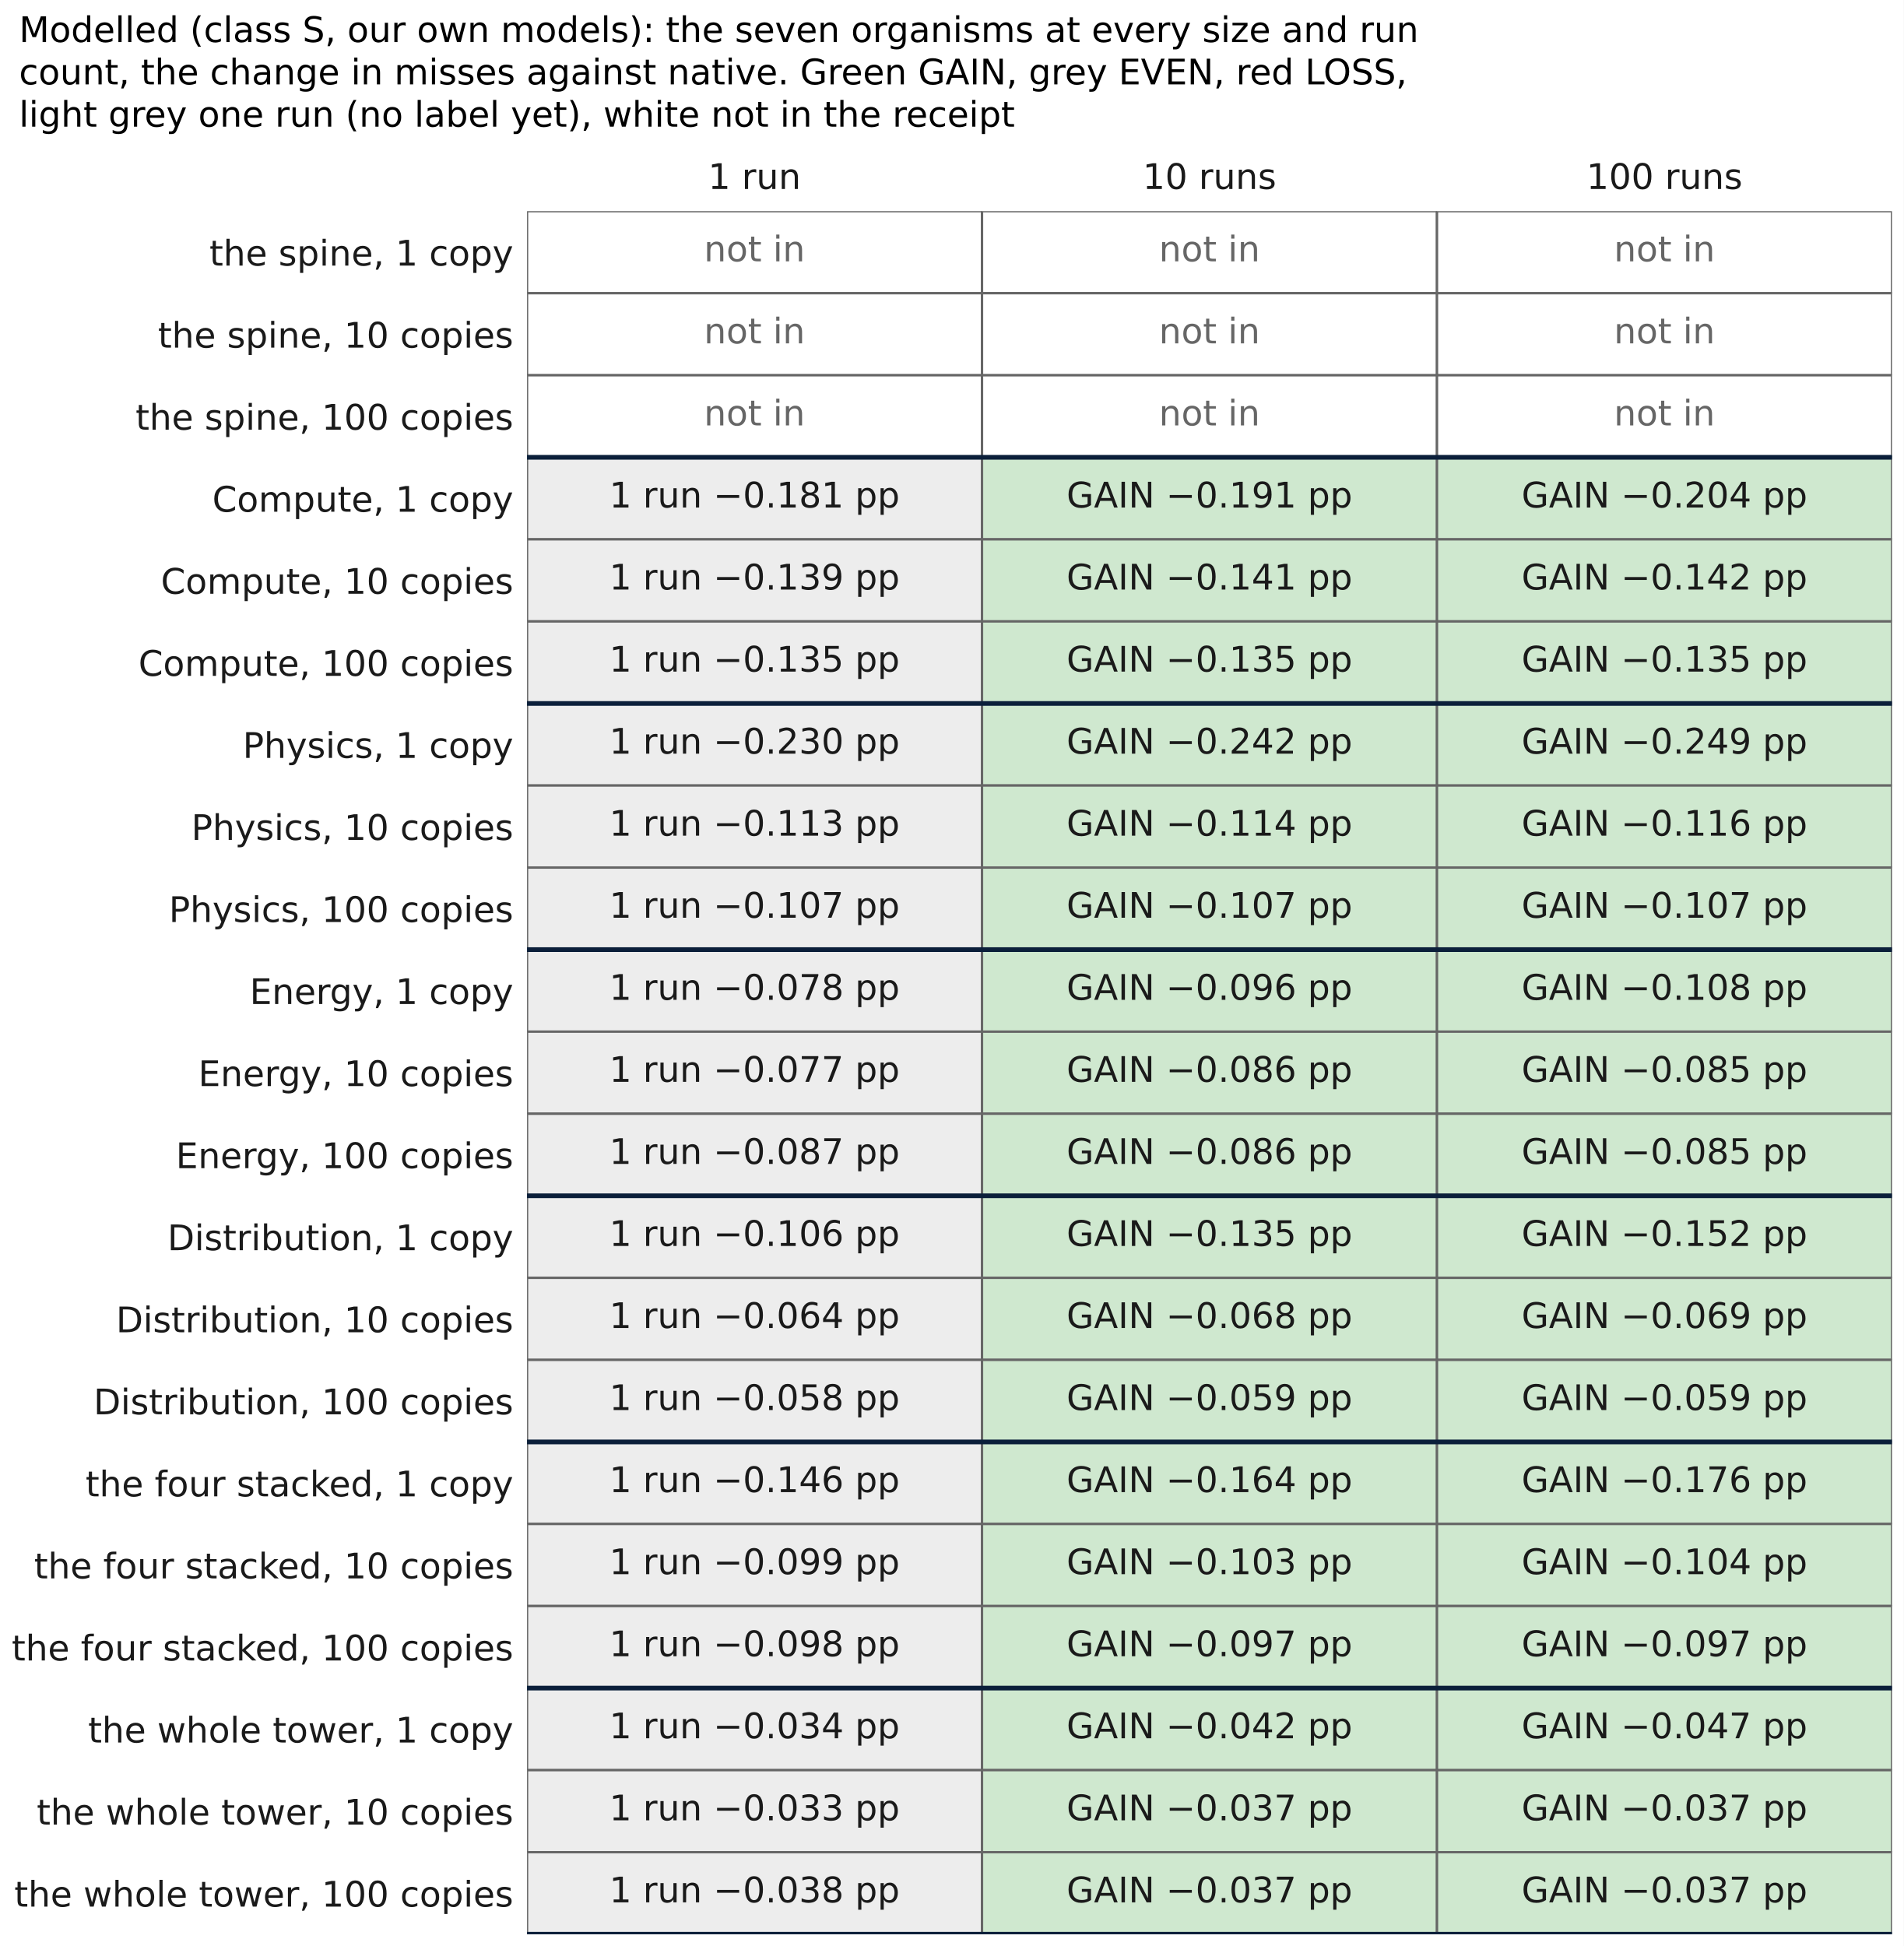
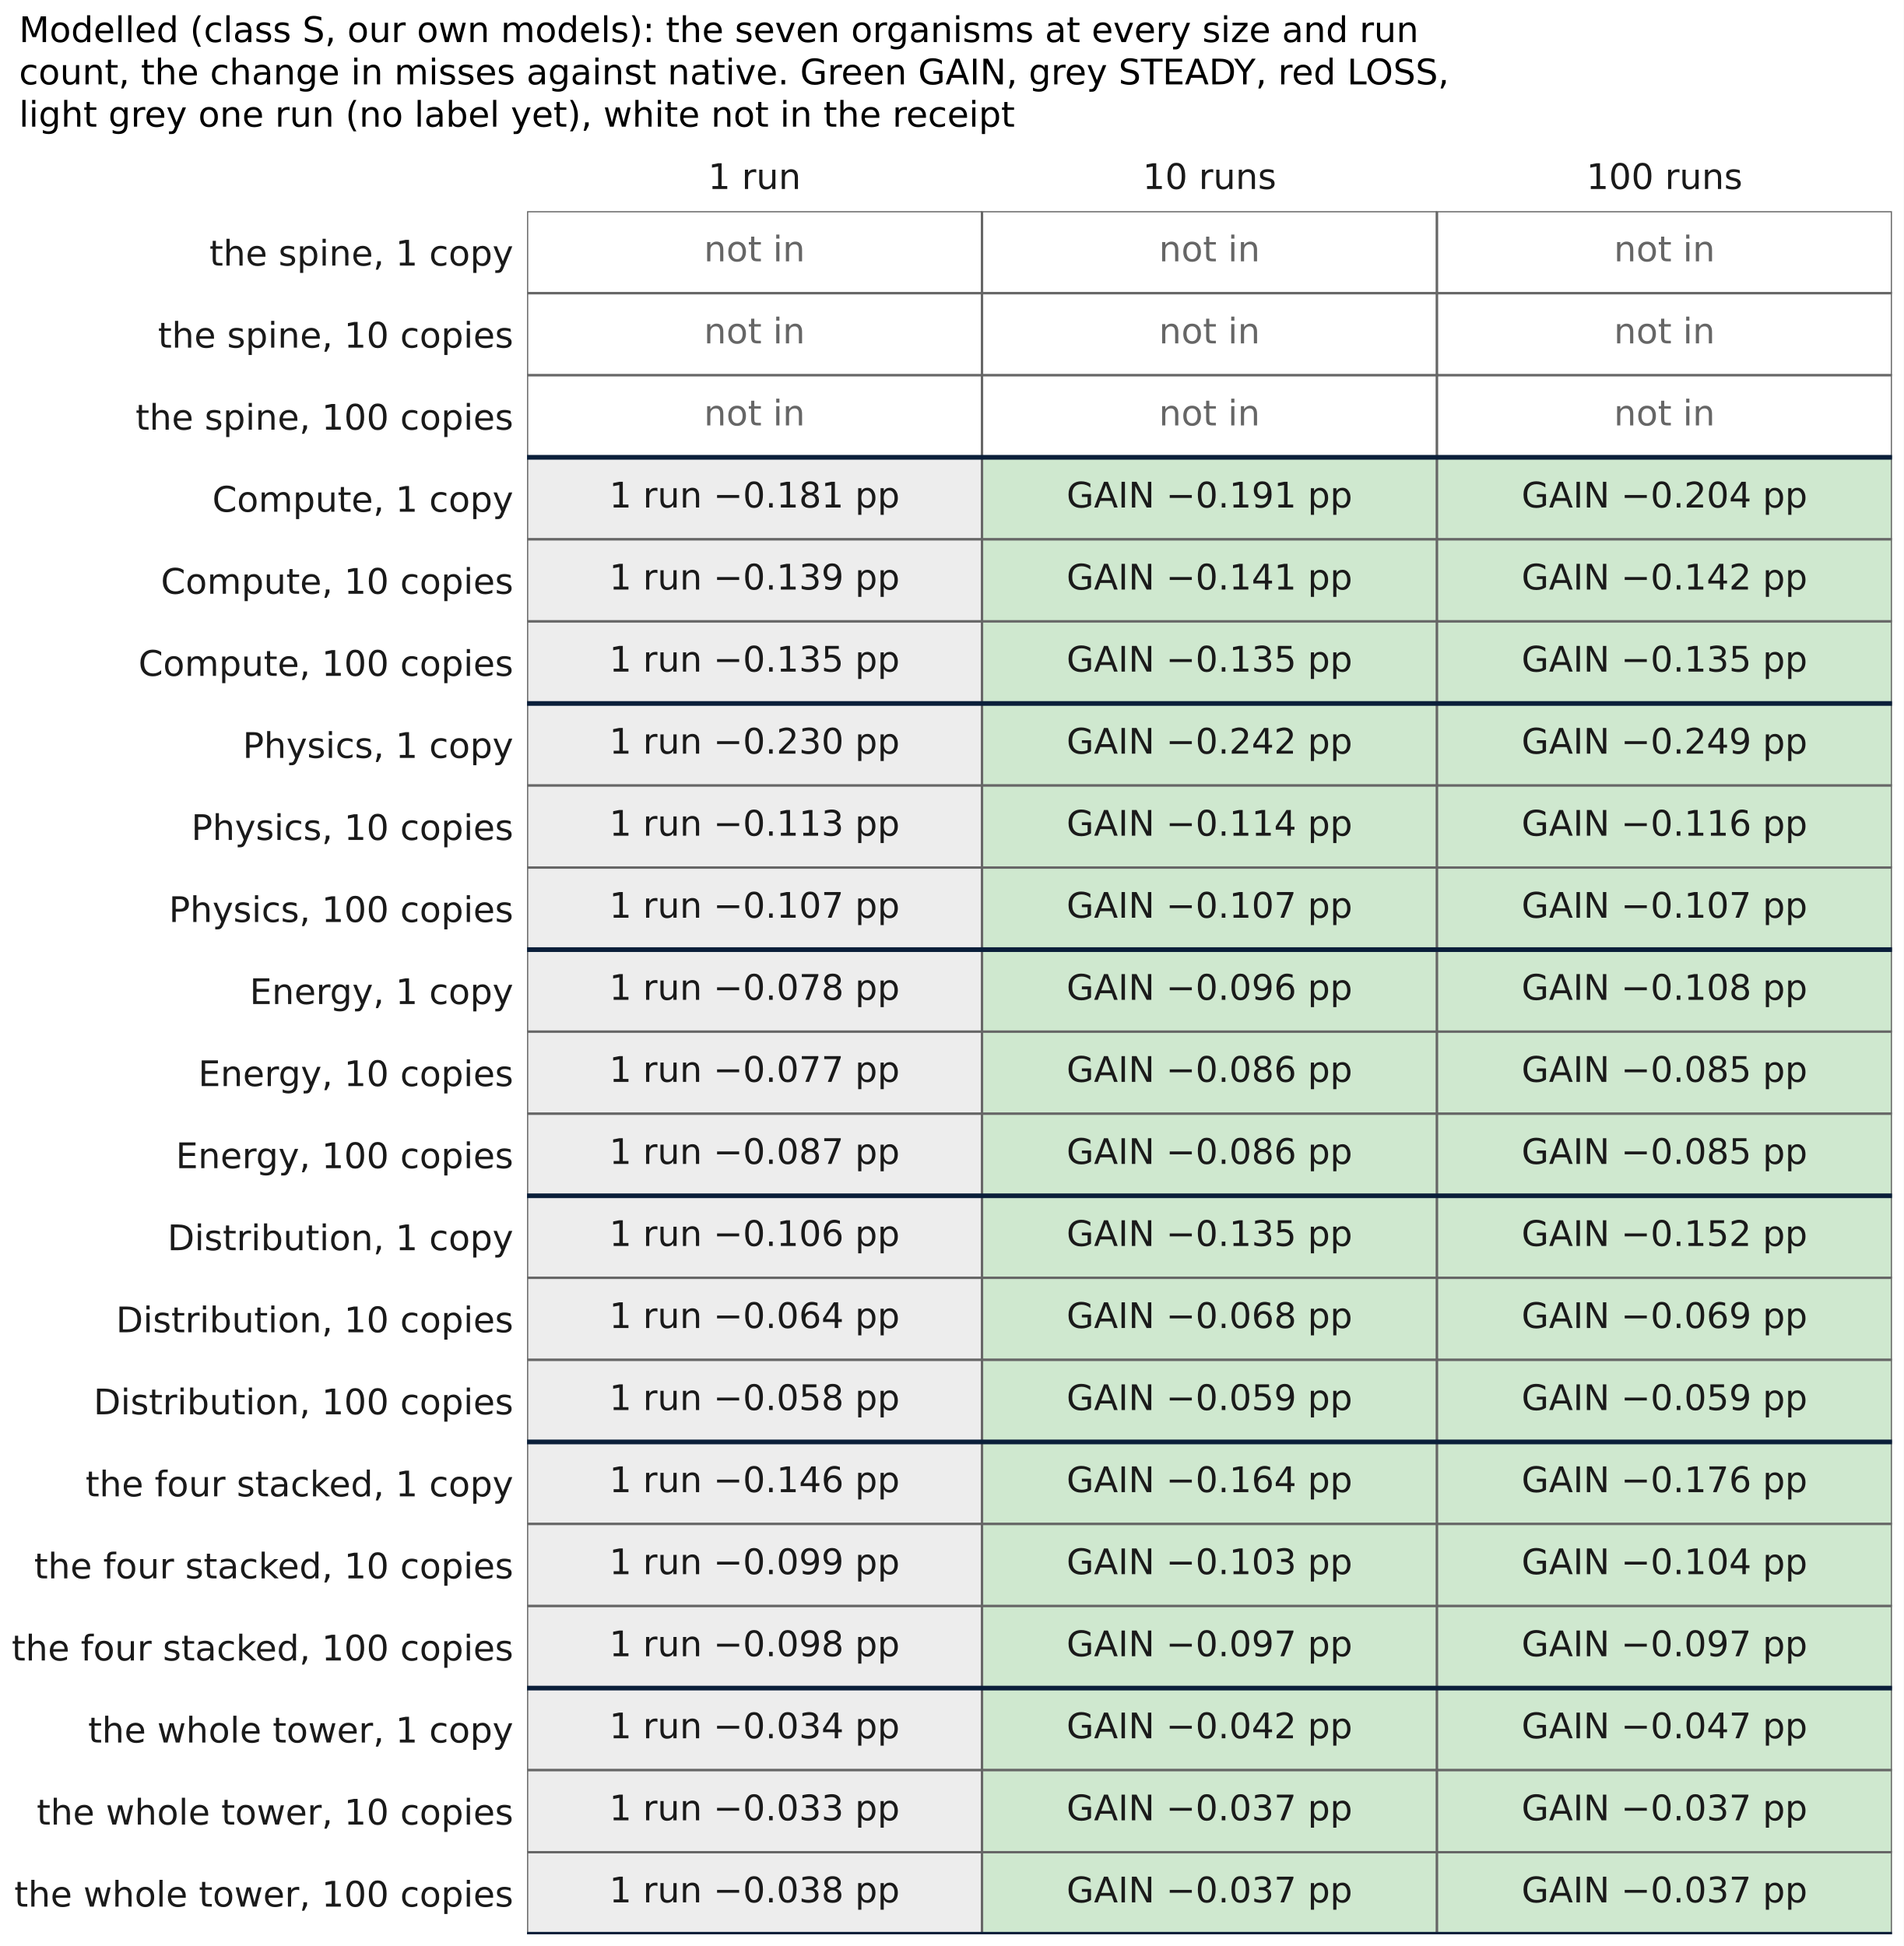
<svg xmlns="http://www.w3.org/2000/svg" width="486pt" height="496.8pt" viewBox="0 0 486 496.8" version="1.1">
  <defs>
    <style type="text/css">*{stroke-linejoin: round; stroke-linecap: butt}</style>
  </defs>
  <g id="figure_1">
    <g id="patch_1">
      <path d="M 0 496.8  L 486 496.8  L 486 0  L 0 0  z " style="fill: #ffffff" />
    </g>
    <g id="axes_1">
      <g id="patch_2">
        <path d="M 134.548 493.8  L 483 493.8  L 483 53.908  L 134.548 53.908  z " style="fill: #ffffff" />
      </g>
      <g id="patch_3">
        <path d="M 134.548 53.908  L 250.698 53.908  L 250.698 74.855  L 134.548 74.855  z " clip-path="url(#pb5e49be110)" style="fill: #ffffff; stroke: #666666; stroke-width: 0.6; stroke-linejoin: miter" />
      </g>
      <g id="patch_4">
        <path d="M 250.698 53.908  L 366.849 53.908  L 366.849 74.855  L 250.698 74.855  z " clip-path="url(#pb5e49be110)" style="fill: #ffffff; stroke: #666666; stroke-width: 0.6; stroke-linejoin: miter" />
      </g>
      <g id="patch_5">
        <path d="M 366.849 53.908  L 483 53.908  L 483 74.855  L 366.849 74.855  z " clip-path="url(#pb5e49be110)" style="fill: #ffffff; stroke: #666666; stroke-width: 0.6; stroke-linejoin: miter" />
      </g>
      <g id="patch_6">
        <path d="M 134.548 74.855  L 250.698 74.855  L 250.698 95.803  L 134.548 95.803  z " clip-path="url(#pb5e49be110)" style="fill: #ffffff; stroke: #666666; stroke-width: 0.6; stroke-linejoin: miter" />
      </g>
      <g id="patch_7">
        <path d="M 250.698 74.855  L 366.849 74.855  L 366.849 95.803  L 250.698 95.803  z " clip-path="url(#pb5e49be110)" style="fill: #ffffff; stroke: #666666; stroke-width: 0.6; stroke-linejoin: miter" />
      </g>
      <g id="patch_8">
        <path d="M 366.849 74.855  L 483 74.855  L 483 95.803  L 366.849 95.803  z " clip-path="url(#pb5e49be110)" style="fill: #ffffff; stroke: #666666; stroke-width: 0.6; stroke-linejoin: miter" />
      </g>
      <g id="patch_9">
        <path d="M 134.548 95.803  L 250.698 95.803  L 250.698 116.75  L 134.548 116.75  z " clip-path="url(#pb5e49be110)" style="fill: #ffffff; stroke: #666666; stroke-width: 0.6; stroke-linejoin: miter" />
      </g>
      <g id="patch_10">
        <path d="M 250.698 95.803  L 366.849 95.803  L 366.849 116.75  L 250.698 116.75  z " clip-path="url(#pb5e49be110)" style="fill: #ffffff; stroke: #666666; stroke-width: 0.6; stroke-linejoin: miter" />
      </g>
      <g id="patch_11">
        <path d="M 366.849 95.803  L 483 95.803  L 483 116.75  L 366.849 116.75  z " clip-path="url(#pb5e49be110)" style="fill: #ffffff; stroke: #666666; stroke-width: 0.6; stroke-linejoin: miter" />
      </g>
      <g id="patch_12">
        <path d="M 134.548 116.75  L 250.698 116.75  L 250.698 137.697  L 134.548 137.697  z " clip-path="url(#pb5e49be110)" style="fill: #ededed; stroke: #666666; stroke-width: 0.6; stroke-linejoin: miter" />
      </g>
      <g id="patch_13">
        <path d="M 250.698 116.75  L 366.849 116.75  L 366.849 137.697  L 250.698 137.697  z " clip-path="url(#pb5e49be110)" style="fill: #cfe8cf; stroke: #666666; stroke-width: 0.6; stroke-linejoin: miter" />
      </g>
      <g id="patch_14">
        <path d="M 366.849 116.75  L 483 116.75  L 483 137.697  L 366.849 137.697  z " clip-path="url(#pb5e49be110)" style="fill: #cfe8cf; stroke: #666666; stroke-width: 0.6; stroke-linejoin: miter" />
      </g>
      <g id="patch_15">
        <path d="M 134.548 137.697  L 250.698 137.697  L 250.698 158.644  L 134.548 158.644  z " clip-path="url(#pb5e49be110)" style="fill: #ededed; stroke: #666666; stroke-width: 0.6; stroke-linejoin: miter" />
      </g>
      <g id="patch_16">
        <path d="M 250.698 137.697  L 366.849 137.697  L 366.849 158.644  L 250.698 158.644  z " clip-path="url(#pb5e49be110)" style="fill: #cfe8cf; stroke: #666666; stroke-width: 0.6; stroke-linejoin: miter" />
      </g>
      <g id="patch_17">
        <path d="M 366.849 137.697  L 483 137.697  L 483 158.644  L 366.849 158.644  z " clip-path="url(#pb5e49be110)" style="fill: #cfe8cf; stroke: #666666; stroke-width: 0.6; stroke-linejoin: miter" />
      </g>
      <g id="patch_18">
        <path d="M 134.548 158.644  L 250.698 158.644  L 250.698 179.591  L 134.548 179.591  z " clip-path="url(#pb5e49be110)" style="fill: #ededed; stroke: #666666; stroke-width: 0.6; stroke-linejoin: miter" />
      </g>
      <g id="patch_19">
        <path d="M 250.698 158.644  L 366.849 158.644  L 366.849 179.591  L 250.698 179.591  z " clip-path="url(#pb5e49be110)" style="fill: #cfe8cf; stroke: #666666; stroke-width: 0.6; stroke-linejoin: miter" />
      </g>
      <g id="patch_20">
        <path d="M 366.849 158.644  L 483 158.644  L 483 179.591  L 366.849 179.591  z " clip-path="url(#pb5e49be110)" style="fill: #cfe8cf; stroke: #666666; stroke-width: 0.6; stroke-linejoin: miter" />
      </g>
      <g id="patch_21">
        <path d="M 134.548 179.591  L 250.698 179.591  L 250.698 200.539  L 134.548 200.539  z " clip-path="url(#pb5e49be110)" style="fill: #ededed; stroke: #666666; stroke-width: 0.6; stroke-linejoin: miter" />
      </g>
      <g id="patch_22">
        <path d="M 250.698 179.591  L 366.849 179.591  L 366.849 200.539  L 250.698 200.539  z " clip-path="url(#pb5e49be110)" style="fill: #cfe8cf; stroke: #666666; stroke-width: 0.6; stroke-linejoin: miter" />
      </g>
      <g id="patch_23">
        <path d="M 366.849 179.591  L 483 179.591  L 483 200.539  L 366.849 200.539  z " clip-path="url(#pb5e49be110)" style="fill: #cfe8cf; stroke: #666666; stroke-width: 0.6; stroke-linejoin: miter" />
      </g>
      <g id="patch_24">
        <path d="M 134.548 200.539  L 250.698 200.539  L 250.698 221.486  L 134.548 221.486  z " clip-path="url(#pb5e49be110)" style="fill: #ededed; stroke: #666666; stroke-width: 0.6; stroke-linejoin: miter" />
      </g>
      <g id="patch_25">
        <path d="M 250.698 200.539  L 366.849 200.539  L 366.849 221.486  L 250.698 221.486  z " clip-path="url(#pb5e49be110)" style="fill: #cfe8cf; stroke: #666666; stroke-width: 0.6; stroke-linejoin: miter" />
      </g>
      <g id="patch_26">
        <path d="M 366.849 200.539  L 483 200.539  L 483 221.486  L 366.849 221.486  z " clip-path="url(#pb5e49be110)" style="fill: #cfe8cf; stroke: #666666; stroke-width: 0.6; stroke-linejoin: miter" />
      </g>
      <g id="patch_27">
        <path d="M 134.548 221.486  L 250.698 221.486  L 250.698 242.433  L 134.548 242.433  z " clip-path="url(#pb5e49be110)" style="fill: #ededed; stroke: #666666; stroke-width: 0.6; stroke-linejoin: miter" />
      </g>
      <g id="patch_28">
        <path d="M 250.698 221.486  L 366.849 221.486  L 366.849 242.433  L 250.698 242.433  z " clip-path="url(#pb5e49be110)" style="fill: #cfe8cf; stroke: #666666; stroke-width: 0.6; stroke-linejoin: miter" />
      </g>
      <g id="patch_29">
        <path d="M 366.849 221.486  L 483 221.486  L 483 242.433  L 366.849 242.433  z " clip-path="url(#pb5e49be110)" style="fill: #cfe8cf; stroke: #666666; stroke-width: 0.6; stroke-linejoin: miter" />
      </g>
      <g id="patch_30">
        <path d="M 134.548 242.433  L 250.698 242.433  L 250.698 263.38  L 134.548 263.38  z " clip-path="url(#pb5e49be110)" style="fill: #ededed; stroke: #666666; stroke-width: 0.6; stroke-linejoin: miter" />
      </g>
      <g id="patch_31">
        <path d="M 250.698 242.433  L 366.849 242.433  L 366.849 263.38  L 250.698 263.38  z " clip-path="url(#pb5e49be110)" style="fill: #cfe8cf; stroke: #666666; stroke-width: 0.6; stroke-linejoin: miter" />
      </g>
      <g id="patch_32">
        <path d="M 366.849 242.433  L 483 242.433  L 483 263.38  L 366.849 263.38  z " clip-path="url(#pb5e49be110)" style="fill: #cfe8cf; stroke: #666666; stroke-width: 0.6; stroke-linejoin: miter" />
      </g>
      <g id="patch_33">
        <path d="M 134.548 263.38  L 250.698 263.38  L 250.698 284.328  L 134.548 284.328  z " clip-path="url(#pb5e49be110)" style="fill: #ededed; stroke: #666666; stroke-width: 0.6; stroke-linejoin: miter" />
      </g>
      <g id="patch_34">
        <path d="M 250.698 263.38  L 366.849 263.38  L 366.849 284.328  L 250.698 284.328  z " clip-path="url(#pb5e49be110)" style="fill: #cfe8cf; stroke: #666666; stroke-width: 0.6; stroke-linejoin: miter" />
      </g>
      <g id="patch_35">
        <path d="M 366.849 263.38  L 483 263.38  L 483 284.328  L 366.849 284.328  z " clip-path="url(#pb5e49be110)" style="fill: #cfe8cf; stroke: #666666; stroke-width: 0.6; stroke-linejoin: miter" />
      </g>
      <g id="patch_36">
        <path d="M 134.548 284.328  L 250.698 284.328  L 250.698 305.275  L 134.548 305.275  z " clip-path="url(#pb5e49be110)" style="fill: #ededed; stroke: #666666; stroke-width: 0.6; stroke-linejoin: miter" />
      </g>
      <g id="patch_37">
        <path d="M 250.698 284.328  L 366.849 284.328  L 366.849 305.275  L 250.698 305.275  z " clip-path="url(#pb5e49be110)" style="fill: #cfe8cf; stroke: #666666; stroke-width: 0.6; stroke-linejoin: miter" />
      </g>
      <g id="patch_38">
        <path d="M 366.849 284.328  L 483 284.328  L 483 305.275  L 366.849 305.275  z " clip-path="url(#pb5e49be110)" style="fill: #cfe8cf; stroke: #666666; stroke-width: 0.6; stroke-linejoin: miter" />
      </g>
      <g id="patch_39">
        <path d="M 134.548 305.275  L 250.698 305.275  L 250.698 326.222  L 134.548 326.222  z " clip-path="url(#pb5e49be110)" style="fill: #ededed; stroke: #666666; stroke-width: 0.6; stroke-linejoin: miter" />
      </g>
      <g id="patch_40">
        <path d="M 250.698 305.275  L 366.849 305.275  L 366.849 326.222  L 250.698 326.222  z " clip-path="url(#pb5e49be110)" style="fill: #cfe8cf; stroke: #666666; stroke-width: 0.6; stroke-linejoin: miter" />
      </g>
      <g id="patch_41">
        <path d="M 366.849 305.275  L 483 305.275  L 483 326.222  L 366.849 326.222  z " clip-path="url(#pb5e49be110)" style="fill: #cfe8cf; stroke: #666666; stroke-width: 0.6; stroke-linejoin: miter" />
      </g>
      <g id="patch_42">
        <path d="M 134.548 326.222  L 250.698 326.222  L 250.698 347.169  L 134.548 347.169  z " clip-path="url(#pb5e49be110)" style="fill: #ededed; stroke: #666666; stroke-width: 0.6; stroke-linejoin: miter" />
      </g>
      <g id="patch_43">
        <path d="M 250.698 326.222  L 366.849 326.222  L 366.849 347.169  L 250.698 347.169  z " clip-path="url(#pb5e49be110)" style="fill: #cfe8cf; stroke: #666666; stroke-width: 0.6; stroke-linejoin: miter" />
      </g>
      <g id="patch_44">
        <path d="M 366.849 326.222  L 483 326.222  L 483 347.169  L 366.849 347.169  z " clip-path="url(#pb5e49be110)" style="fill: #cfe8cf; stroke: #666666; stroke-width: 0.6; stroke-linejoin: miter" />
      </g>
      <g id="patch_45">
        <path d="M 134.548 347.169  L 250.698 347.169  L 250.698 368.116  L 134.548 368.116  z " clip-path="url(#pb5e49be110)" style="fill: #ededed; stroke: #666666; stroke-width: 0.6; stroke-linejoin: miter" />
      </g>
      <g id="patch_46">
        <path d="M 250.698 347.169  L 366.849 347.169  L 366.849 368.116  L 250.698 368.116  z " clip-path="url(#pb5e49be110)" style="fill: #cfe8cf; stroke: #666666; stroke-width: 0.6; stroke-linejoin: miter" />
      </g>
      <g id="patch_47">
        <path d="M 366.849 347.169  L 483 347.169  L 483 368.116  L 366.849 368.116  z " clip-path="url(#pb5e49be110)" style="fill: #cfe8cf; stroke: #666666; stroke-width: 0.6; stroke-linejoin: miter" />
      </g>
      <g id="patch_48">
        <path d="M 134.548 368.116  L 250.698 368.116  L 250.698 389.064  L 134.548 389.064  z " clip-path="url(#pb5e49be110)" style="fill: #ededed; stroke: #666666; stroke-width: 0.6; stroke-linejoin: miter" />
      </g>
      <g id="patch_49">
        <path d="M 250.698 368.116  L 366.849 368.116  L 366.849 389.064  L 250.698 389.064  z " clip-path="url(#pb5e49be110)" style="fill: #cfe8cf; stroke: #666666; stroke-width: 0.6; stroke-linejoin: miter" />
      </g>
      <g id="patch_50">
        <path d="M 366.849 368.116  L 483 368.116  L 483 389.064  L 366.849 389.064  z " clip-path="url(#pb5e49be110)" style="fill: #cfe8cf; stroke: #666666; stroke-width: 0.6; stroke-linejoin: miter" />
      </g>
      <g id="patch_51">
        <path d="M 134.548 389.064  L 250.698 389.064  L 250.698 410.011  L 134.548 410.011  z " clip-path="url(#pb5e49be110)" style="fill: #ededed; stroke: #666666; stroke-width: 0.6; stroke-linejoin: miter" />
      </g>
      <g id="patch_52">
        <path d="M 250.698 389.064  L 366.849 389.064  L 366.849 410.011  L 250.698 410.011  z " clip-path="url(#pb5e49be110)" style="fill: #cfe8cf; stroke: #666666; stroke-width: 0.6; stroke-linejoin: miter" />
      </g>
      <g id="patch_53">
        <path d="M 366.849 389.064  L 483 389.064  L 483 410.011  L 366.849 410.011  z " clip-path="url(#pb5e49be110)" style="fill: #cfe8cf; stroke: #666666; stroke-width: 0.6; stroke-linejoin: miter" />
      </g>
      <g id="patch_54">
        <path d="M 134.548 410.011  L 250.698 410.011  L 250.698 430.958  L 134.548 430.958  z " clip-path="url(#pb5e49be110)" style="fill: #ededed; stroke: #666666; stroke-width: 0.6; stroke-linejoin: miter" />
      </g>
      <g id="patch_55">
        <path d="M 250.698 410.011  L 366.849 410.011  L 366.849 430.958  L 250.698 430.958  z " clip-path="url(#pb5e49be110)" style="fill: #cfe8cf; stroke: #666666; stroke-width: 0.6; stroke-linejoin: miter" />
      </g>
      <g id="patch_56">
        <path d="M 366.849 410.011  L 483 410.011  L 483 430.958  L 366.849 430.958  z " clip-path="url(#pb5e49be110)" style="fill: #cfe8cf; stroke: #666666; stroke-width: 0.6; stroke-linejoin: miter" />
      </g>
      <g id="patch_57">
        <path d="M 134.548 430.958  L 250.698 430.958  L 250.698 451.905  L 134.548 451.905  z " clip-path="url(#pb5e49be110)" style="fill: #ededed; stroke: #666666; stroke-width: 0.6; stroke-linejoin: miter" />
      </g>
      <g id="patch_58">
        <path d="M 250.698 430.958  L 366.849 430.958  L 366.849 451.905  L 250.698 451.905  z " clip-path="url(#pb5e49be110)" style="fill: #cfe8cf; stroke: #666666; stroke-width: 0.6; stroke-linejoin: miter" />
      </g>
      <g id="patch_59">
        <path d="M 366.849 430.958  L 483 430.958  L 483 451.905  L 366.849 451.905  z " clip-path="url(#pb5e49be110)" style="fill: #cfe8cf; stroke: #666666; stroke-width: 0.6; stroke-linejoin: miter" />
      </g>
      <g id="patch_60">
        <path d="M 134.548 451.905  L 250.698 451.905  L 250.698 472.853  L 134.548 472.853  z " clip-path="url(#pb5e49be110)" style="fill: #ededed; stroke: #666666; stroke-width: 0.6; stroke-linejoin: miter" />
      </g>
      <g id="patch_61">
        <path d="M 250.698 451.905  L 366.849 451.905  L 366.849 472.853  L 250.698 472.853  z " clip-path="url(#pb5e49be110)" style="fill: #cfe8cf; stroke: #666666; stroke-width: 0.6; stroke-linejoin: miter" />
      </g>
      <g id="patch_62">
        <path d="M 366.849 451.905  L 483 451.905  L 483 472.853  L 366.849 472.853  z " clip-path="url(#pb5e49be110)" style="fill: #cfe8cf; stroke: #666666; stroke-width: 0.6; stroke-linejoin: miter" />
      </g>
      <g id="patch_63">
        <path d="M 134.548 472.853  L 250.698 472.853  L 250.698 493.8  L 134.548 493.8  z " clip-path="url(#pb5e49be110)" style="fill: #ededed; stroke: #666666; stroke-width: 0.6; stroke-linejoin: miter" />
      </g>
      <g id="patch_64">
        <path d="M 250.698 472.853  L 366.849 472.853  L 366.849 493.8  L 250.698 493.8  z " clip-path="url(#pb5e49be110)" style="fill: #cfe8cf; stroke: #666666; stroke-width: 0.6; stroke-linejoin: miter" />
      </g>
      <g id="patch_65">
        <path d="M 366.849 472.853  L 483 472.853  L 483 493.8  L 366.849 493.8  z " clip-path="url(#pb5e49be110)" style="fill: #cfe8cf; stroke: #666666; stroke-width: 0.6; stroke-linejoin: miter" />
      </g>
      <g id="matplotlib.axis_1">
        <g id="xtick_1">
          <g id="line2d_1" />
          <g id="text_1">
            <text style="font-size: 9px; font-family: 'DejaVu Sans'; text-anchor: middle; fill: #1a1a1a" x="192.623" y="48.246" transform="rotate(-0 192.6231 48.24599)">1 run</text>
          </g>
        </g>
        <g id="xtick_2">
          <g id="line2d_2" />
          <g id="text_2">
            <text style="font-size: 9px; font-family: 'DejaVu Sans'; text-anchor: middle; fill: #1a1a1a" x="308.774" y="48.246" transform="rotate(-0 308.7738 48.24599)">10 runs</text>
          </g>
        </g>
        <g id="xtick_3">
          <g id="line2d_3" />
          <g id="text_3">
            <text style="font-size: 9px; font-family: 'DejaVu Sans'; text-anchor: middle; fill: #1a1a1a" x="424.924" y="48.246" transform="rotate(-0 424.9244 48.24599)">100 runs</text>
          </g>
        </g>
      </g>
      <g id="matplotlib.axis_2">
        <g id="ytick_1">
          <g id="line2d_4" />
          <g id="text_4">
            <text style="font-size: 9px; font-family: 'DejaVu Sans'; text-anchor: end; fill: #1a1a1a" x="131.048" y="67.801" transform="rotate(-0 131.0477 67.80101)">the spine, 1 copy</text>
          </g>
        </g>
        <g id="ytick_2">
          <g id="line2d_5" />
          <g id="text_5">
            <text style="font-size: 9px; font-family: 'DejaVu Sans'; text-anchor: end; fill: #1a1a1a" x="131.048" y="88.748" transform="rotate(-0 131.0477 88.74823)">the spine, 10 copies</text>
          </g>
        </g>
        <g id="ytick_3">
          <g id="line2d_6" />
          <g id="text_6">
            <text style="font-size: 9px; font-family: 'DejaVu Sans'; text-anchor: end; fill: #1a1a1a" x="131.048" y="109.695" transform="rotate(-0 131.0477 109.6955)">the spine, 100 copies</text>
          </g>
        </g>
        <g id="ytick_4">
          <g id="line2d_7" />
          <g id="text_7">
            <text style="font-size: 9px; font-family: 'DejaVu Sans'; text-anchor: end; fill: #1a1a1a" x="131.048" y="130.642" transform="rotate(-0 131.0477 130.6423)">Compute, 1 copy</text>
          </g>
        </g>
        <g id="ytick_5">
          <g id="line2d_8" />
          <g id="text_8">
            <text style="font-size: 9px; font-family: 'DejaVu Sans'; text-anchor: end; fill: #1a1a1a" x="131.048" y="151.59" transform="rotate(-0 131.0477 151.5899)">Compute, 10 copies</text>
          </g>
        </g>
        <g id="ytick_6">
          <g id="line2d_9" />
          <g id="text_9">
            <text style="font-size: 9px; font-family: 'DejaVu Sans'; text-anchor: end; fill: #1a1a1a" x="131.048" y="172.537" transform="rotate(-0 131.0477 172.5371)">Compute, 100 copies</text>
          </g>
        </g>
        <g id="ytick_7">
          <g id="line2d_10" />
          <g id="text_10">
            <text style="font-size: 9px; font-family: 'DejaVu Sans'; text-anchor: end; fill: #1a1a1a" x="131.048" y="193.484" transform="rotate(-0 131.0477 193.4843)">Physics, 1 copy</text>
          </g>
        </g>
        <g id="ytick_8">
          <g id="line2d_11" />
          <g id="text_11">
            <text style="font-size: 9px; font-family: 'DejaVu Sans'; text-anchor: end; fill: #1a1a1a" x="131.048" y="214.432" transform="rotate(-0 131.0477 214.4316)">Physics, 10 copies</text>
          </g>
        </g>
        <g id="ytick_9">
          <g id="line2d_12" />
          <g id="text_12">
            <text style="font-size: 9px; font-family: 'DejaVu Sans'; text-anchor: end; fill: #1a1a1a" x="131.048" y="235.379" transform="rotate(-0 131.0477 235.3788)">Physics, 100 copies</text>
          </g>
        </g>
        <g id="ytick_10">
          <g id="line2d_13" />
          <g id="text_13">
            <text style="font-size: 9px; font-family: 'DejaVu Sans'; text-anchor: end; fill: #1a1a1a" x="131.048" y="256.326" transform="rotate(-0 131.0477 256.3257)">Energy, 1 copy</text>
          </g>
        </g>
        <g id="ytick_11">
          <g id="line2d_14" />
          <g id="text_14">
            <text style="font-size: 9px; font-family: 'DejaVu Sans'; text-anchor: end; fill: #1a1a1a" x="131.048" y="277.273" transform="rotate(-0 131.0477 277.2732)">Energy, 10 copies</text>
          </g>
        </g>
        <g id="ytick_12">
          <g id="line2d_15" />
          <g id="text_15">
            <text style="font-size: 9px; font-family: 'DejaVu Sans'; text-anchor: end; fill: #1a1a1a" x="131.048" y="298.22" transform="rotate(-0 131.0477 298.2205)">Energy, 100 copies</text>
          </g>
        </g>
        <g id="ytick_13">
          <g id="line2d_16" />
          <g id="text_16">
            <text style="font-size: 9px; font-family: 'DejaVu Sans'; text-anchor: end; fill: #1a1a1a" x="131.048" y="319.168" transform="rotate(-0 131.0477 319.1677)">Distribution, 1 copy</text>
          </g>
        </g>
        <g id="ytick_14">
          <g id="line2d_17" />
          <g id="text_17">
            <text style="font-size: 9px; font-family: 'DejaVu Sans'; text-anchor: end; fill: #1a1a1a" x="131.048" y="340.115" transform="rotate(-0 131.0477 340.1149)">Distribution, 10 copies</text>
          </g>
        </g>
        <g id="ytick_15">
          <g id="line2d_18" />
          <g id="text_18">
            <text style="font-size: 9px; font-family: 'DejaVu Sans'; text-anchor: end; fill: #1a1a1a" x="131.048" y="361.062" transform="rotate(-0 131.0477 361.0621)">Distribution, 100 copies</text>
          </g>
        </g>
        <g id="ytick_16">
          <g id="line2d_19" />
          <g id="text_19">
            <text style="font-size: 9px; font-family: 'DejaVu Sans'; text-anchor: end; fill: #1a1a1a" x="131.048" y="382.009" transform="rotate(-0 131.0477 382.0093)">the four stacked, 1 copy</text>
          </g>
        </g>
        <g id="ytick_17">
          <g id="line2d_20" />
          <g id="text_20">
            <text style="font-size: 9px; font-family: 'DejaVu Sans'; text-anchor: end; fill: #1a1a1a" x="131.048" y="402.957" transform="rotate(-0 131.0477 402.9566)">the four stacked, 10 copies</text>
          </g>
        </g>
        <g id="ytick_18">
          <g id="line2d_21" />
          <g id="text_21">
            <text style="font-size: 9px; font-family: 'DejaVu Sans'; text-anchor: end; fill: #1a1a1a" x="131.048" y="423.904" transform="rotate(-0 131.0477 423.9038)">the four stacked, 100 copies</text>
          </g>
        </g>
        <g id="ytick_19">
          <g id="line2d_22" />
          <g id="text_22">
            <text style="font-size: 9px; font-family: 'DejaVu Sans'; text-anchor: end; fill: #1a1a1a" x="131.048" y="444.851" transform="rotate(-0 131.0477 444.851)">the whole tower, 1 copy</text>
          </g>
        </g>
        <g id="ytick_20">
          <g id="line2d_23" />
          <g id="text_23">
            <text style="font-size: 9px; font-family: 'DejaVu Sans'; text-anchor: end; fill: #1a1a1a" x="131.048" y="465.798" transform="rotate(-0 131.0477 465.7982)">the whole tower, 10 copies</text>
          </g>
        </g>
        <g id="ytick_21">
          <g id="line2d_24" />
          <g id="text_24">
            <text style="font-size: 9px; font-family: 'DejaVu Sans'; text-anchor: end; fill: #1a1a1a" x="131.048" y="486.745" transform="rotate(-0 131.0477 486.7454)">the whole tower, 100 copies</text>
          </g>
        </g>
      </g>
      <g id="line2d_25">
        <path d="M 134.548 116.75  L 483 116.75  " clip-path="url(#pb5e49be110)" style="fill: none; stroke: #0b1f3a; stroke-width: 1.2; stroke-linecap: square" />
      </g>
      <g id="line2d_26">
        <path d="M 134.548 179.591  L 483 179.591  " clip-path="url(#pb5e49be110)" style="fill: none; stroke: #0b1f3a; stroke-width: 1.2; stroke-linecap: square" />
      </g>
      <g id="line2d_27">
        <path d="M 134.548 242.433  L 483 242.433  " clip-path="url(#pb5e49be110)" style="fill: none; stroke: #0b1f3a; stroke-width: 1.2; stroke-linecap: square" />
      </g>
      <g id="line2d_28">
        <path d="M 134.548 305.275  L 483 305.275  " clip-path="url(#pb5e49be110)" style="fill: none; stroke: #0b1f3a; stroke-width: 1.2; stroke-linecap: square" />
      </g>
      <g id="line2d_29">
        <path d="M 134.548 368.116  L 483 368.116  " clip-path="url(#pb5e49be110)" style="fill: none; stroke: #0b1f3a; stroke-width: 1.2; stroke-linecap: square" />
      </g>
      <g id="line2d_30">
        <path d="M 134.548 430.958  L 483 430.958  " clip-path="url(#pb5e49be110)" style="fill: none; stroke: #0b1f3a; stroke-width: 1.2; stroke-linecap: square" />
      </g>
      <g id="line2d_31">
        <path d="M 134.548 493.8  L 483 493.8  " clip-path="url(#pb5e49be110)" style="fill: none; stroke: #0b1f3a; stroke-width: 1.2; stroke-linecap: square" />
      </g>
      <g id="text_25">
        <text style="font-size: 9px; font-family: 'DejaVu Sans'; text-anchor: middle; fill: #666666" x="192.623" y="66.72" transform="rotate(-0 192.6231 66.71996)">not in</text>
      </g>
      <g id="text_26">
        <text style="font-size: 9px; font-family: 'DejaVu Sans'; text-anchor: middle; fill: #666666" x="308.774" y="66.72" transform="rotate(-0 308.7738 66.71996)">not in</text>
      </g>
      <g id="text_27">
        <text style="font-size: 9px; font-family: 'DejaVu Sans'; text-anchor: middle; fill: #666666" x="424.924" y="66.72" transform="rotate(-0 424.9244 66.71996)">not in</text>
      </g>
      <g id="text_28">
        <text style="font-size: 9px; font-family: 'DejaVu Sans'; text-anchor: middle; fill: #666666" x="192.623" y="87.667" transform="rotate(-0 192.6231 87.66718)">not in</text>
      </g>
      <g id="text_29">
        <text style="font-size: 9px; font-family: 'DejaVu Sans'; text-anchor: middle; fill: #666666" x="308.774" y="87.667" transform="rotate(-0 308.7738 87.66718)">not in</text>
      </g>
      <g id="text_30">
        <text style="font-size: 9px; font-family: 'DejaVu Sans'; text-anchor: middle; fill: #666666" x="424.924" y="87.667" transform="rotate(-0 424.9244 87.66718)">not in</text>
      </g>
      <g id="text_31">
        <text style="font-size: 9px; font-family: 'DejaVu Sans'; text-anchor: middle; fill: #666666" x="192.623" y="108.614" transform="rotate(-0 192.6231 108.6144)">not in</text>
      </g>
      <g id="text_32">
        <text style="font-size: 9px; font-family: 'DejaVu Sans'; text-anchor: middle; fill: #666666" x="308.774" y="108.614" transform="rotate(-0 308.7738 108.6144)">not in</text>
      </g>
      <g id="text_33">
        <text style="font-size: 9px; font-family: 'DejaVu Sans'; text-anchor: middle; fill: #666666" x="424.924" y="108.614" transform="rotate(-0 424.9244 108.6144)">not in</text>
      </g>
      <g id="text_34">
        <text style="font-size: 9px; font-family: 'DejaVu Sans'; text-anchor: middle; fill: #1a1a1a" x="192.623" y="129.561" transform="rotate(-0 192.6231 129.5613)">1 run −0.181 pp</text>
      </g>
      <g id="text_35">
        <text style="font-size: 9px; font-family: 'DejaVu Sans'; text-anchor: middle; fill: #1a1a1a" x="308.774" y="129.561" transform="rotate(-0 308.7738 129.5613)">GAIN −0.191 pp</text>
      </g>
      <g id="text_36">
        <text style="font-size: 9px; font-family: 'DejaVu Sans'; text-anchor: middle; fill: #1a1a1a" x="424.924" y="129.561" transform="rotate(-0 424.9244 129.5613)">GAIN −0.204 pp</text>
      </g>
      <g id="text_37">
        <text style="font-size: 9px; font-family: 'DejaVu Sans'; text-anchor: middle; fill: #1a1a1a" x="192.623" y="150.508" transform="rotate(-0 192.6231 150.5085)">1 run −0.139 pp</text>
      </g>
      <g id="text_38">
        <text style="font-size: 9px; font-family: 'DejaVu Sans'; text-anchor: middle; fill: #1a1a1a" x="308.774" y="150.508" transform="rotate(-0 308.7738 150.5085)">GAIN −0.141 pp</text>
      </g>
      <g id="text_39">
        <text style="font-size: 9px; font-family: 'DejaVu Sans'; text-anchor: middle; fill: #1a1a1a" x="424.924" y="150.508" transform="rotate(-0 424.9244 150.5085)">GAIN −0.142 pp</text>
      </g>
      <g id="text_40">
        <text style="font-size: 9px; font-family: 'DejaVu Sans'; text-anchor: middle; fill: #1a1a1a" x="192.623" y="171.456" transform="rotate(-0 192.6231 171.4557)">1 run −0.135 pp</text>
      </g>
      <g id="text_41">
        <text style="font-size: 9px; font-family: 'DejaVu Sans'; text-anchor: middle; fill: #1a1a1a" x="308.774" y="171.456" transform="rotate(-0 308.7738 171.4557)">GAIN −0.135 pp</text>
      </g>
      <g id="text_42">
        <text style="font-size: 9px; font-family: 'DejaVu Sans'; text-anchor: middle; fill: #1a1a1a" x="424.924" y="171.456" transform="rotate(-0 424.9244 171.4557)">GAIN −0.135 pp</text>
      </g>
      <g id="text_43">
        <text style="font-size: 9px; font-family: 'DejaVu Sans'; text-anchor: middle; fill: #1a1a1a" x="192.623" y="192.403" transform="rotate(-0 192.6231 192.4029)">1 run −0.230 pp</text>
      </g>
      <g id="text_44">
        <text style="font-size: 9px; font-family: 'DejaVu Sans'; text-anchor: middle; fill: #1a1a1a" x="308.774" y="192.403" transform="rotate(-0 308.7738 192.4029)">GAIN −0.242 pp</text>
      </g>
      <g id="text_45">
        <text style="font-size: 9px; font-family: 'DejaVu Sans'; text-anchor: middle; fill: #1a1a1a" x="424.924" y="192.403" transform="rotate(-0 424.9244 192.4029)">GAIN −0.249 pp</text>
      </g>
      <g id="text_46">
        <text style="font-size: 9px; font-family: 'DejaVu Sans'; text-anchor: middle; fill: #1a1a1a" x="192.623" y="213.35" transform="rotate(-0 192.6231 213.3502)">1 run −0.113 pp</text>
      </g>
      <g id="text_47">
        <text style="font-size: 9px; font-family: 'DejaVu Sans'; text-anchor: middle; fill: #1a1a1a" x="308.774" y="213.35" transform="rotate(-0 308.7738 213.3502)">GAIN −0.114 pp</text>
      </g>
      <g id="text_48">
        <text style="font-size: 9px; font-family: 'DejaVu Sans'; text-anchor: middle; fill: #1a1a1a" x="424.924" y="213.35" transform="rotate(-0 424.9244 213.3502)">GAIN −0.116 pp</text>
      </g>
      <g id="text_49">
        <text style="font-size: 9px; font-family: 'DejaVu Sans'; text-anchor: middle; fill: #1a1a1a" x="192.623" y="234.297" transform="rotate(-0 192.6231 234.2974)">1 run −0.107 pp</text>
      </g>
      <g id="text_50">
        <text style="font-size: 9px; font-family: 'DejaVu Sans'; text-anchor: middle; fill: #1a1a1a" x="308.774" y="234.297" transform="rotate(-0 308.7738 234.2974)">GAIN −0.107 pp</text>
      </g>
      <g id="text_51">
        <text style="font-size: 9px; font-family: 'DejaVu Sans'; text-anchor: middle; fill: #1a1a1a" x="424.924" y="234.297" transform="rotate(-0 424.9244 234.2974)">GAIN −0.107 pp</text>
      </g>
      <g id="text_52">
        <text style="font-size: 9px; font-family: 'DejaVu Sans'; text-anchor: middle; fill: #1a1a1a" x="192.623" y="255.245" transform="rotate(-0 192.6231 255.2446)">1 run −0.078 pp</text>
      </g>
      <g id="text_53">
        <text style="font-size: 9px; font-family: 'DejaVu Sans'; text-anchor: middle; fill: #1a1a1a" x="308.774" y="255.245" transform="rotate(-0 308.7738 255.2446)">GAIN −0.096 pp</text>
      </g>
      <g id="text_54">
        <text style="font-size: 9px; font-family: 'DejaVu Sans'; text-anchor: middle; fill: #1a1a1a" x="424.924" y="255.245" transform="rotate(-0 424.9244 255.2446)">GAIN −0.108 pp</text>
      </g>
      <g id="text_55">
        <text style="font-size: 9px; font-family: 'DejaVu Sans'; text-anchor: middle; fill: #1a1a1a" x="192.623" y="276.192" transform="rotate(-0 192.6231 276.1918)">1 run −0.077 pp</text>
      </g>
      <g id="text_56">
        <text style="font-size: 9px; font-family: 'DejaVu Sans'; text-anchor: middle; fill: #1a1a1a" x="308.774" y="276.192" transform="rotate(-0 308.7738 276.1918)">GAIN −0.086 pp</text>
      </g>
      <g id="text_57">
        <text style="font-size: 9px; font-family: 'DejaVu Sans'; text-anchor: middle; fill: #1a1a1a" x="424.924" y="276.192" transform="rotate(-0 424.9244 276.1918)">GAIN −0.085 pp</text>
      </g>
      <g id="text_58">
        <text style="font-size: 9px; font-family: 'DejaVu Sans'; text-anchor: middle; fill: #1a1a1a" x="192.623" y="297.139" transform="rotate(-0 192.6231 297.139)">1 run −0.087 pp</text>
      </g>
      <g id="text_59">
        <text style="font-size: 9px; font-family: 'DejaVu Sans'; text-anchor: middle; fill: #1a1a1a" x="308.774" y="297.139" transform="rotate(-0 308.7738 297.139)">GAIN −0.086 pp</text>
      </g>
      <g id="text_60">
        <text style="font-size: 9px; font-family: 'DejaVu Sans'; text-anchor: middle; fill: #1a1a1a" x="424.924" y="297.139" transform="rotate(-0 424.9244 297.139)">GAIN −0.085 pp</text>
      </g>
      <g id="text_61">
        <text style="font-size: 9px; font-family: 'DejaVu Sans'; text-anchor: middle; fill: #1a1a1a" x="192.623" y="318.086" transform="rotate(-0 192.6231 318.0863)">1 run −0.106 pp</text>
      </g>
      <g id="text_62">
        <text style="font-size: 9px; font-family: 'DejaVu Sans'; text-anchor: middle; fill: #1a1a1a" x="308.774" y="318.086" transform="rotate(-0 308.7738 318.0863)">GAIN −0.135 pp</text>
      </g>
      <g id="text_63">
        <text style="font-size: 9px; font-family: 'DejaVu Sans'; text-anchor: middle; fill: #1a1a1a" x="424.924" y="318.086" transform="rotate(-0 424.9244 318.0863)">GAIN −0.152 pp</text>
      </g>
      <g id="text_64">
        <text style="font-size: 9px; font-family: 'DejaVu Sans'; text-anchor: middle; fill: #1a1a1a" x="192.623" y="339.033" transform="rotate(-0 192.6231 339.0335)">1 run −0.064 pp</text>
      </g>
      <g id="text_65">
        <text style="font-size: 9px; font-family: 'DejaVu Sans'; text-anchor: middle; fill: #1a1a1a" x="308.774" y="339.033" transform="rotate(-0 308.7738 339.0335)">GAIN −0.068 pp</text>
      </g>
      <g id="text_66">
        <text style="font-size: 9px; font-family: 'DejaVu Sans'; text-anchor: middle; fill: #1a1a1a" x="424.924" y="339.033" transform="rotate(-0 424.9244 339.0335)">GAIN −0.069 pp</text>
      </g>
      <g id="text_67">
        <text style="font-size: 9px; font-family: 'DejaVu Sans'; text-anchor: middle; fill: #1a1a1a" x="192.623" y="359.981" transform="rotate(-0 192.6231 359.9807)">1 run −0.058 pp</text>
      </g>
      <g id="text_68">
        <text style="font-size: 9px; font-family: 'DejaVu Sans'; text-anchor: middle; fill: #1a1a1a" x="308.774" y="359.981" transform="rotate(-0 308.7738 359.9807)">GAIN −0.059 pp</text>
      </g>
      <g id="text_69">
        <text style="font-size: 9px; font-family: 'DejaVu Sans'; text-anchor: middle; fill: #1a1a1a" x="424.924" y="359.981" transform="rotate(-0 424.9244 359.9807)">GAIN −0.059 pp</text>
      </g>
      <g id="text_70">
        <text style="font-size: 9px; font-family: 'DejaVu Sans'; text-anchor: middle; fill: #1a1a1a" x="192.623" y="380.928" transform="rotate(-0 192.6231 380.9279)">1 run −0.146 pp</text>
      </g>
      <g id="text_71">
        <text style="font-size: 9px; font-family: 'DejaVu Sans'; text-anchor: middle; fill: #1a1a1a" x="308.774" y="380.928" transform="rotate(-0 308.7738 380.9279)">GAIN −0.164 pp</text>
      </g>
      <g id="text_72">
        <text style="font-size: 9px; font-family: 'DejaVu Sans'; text-anchor: middle; fill: #1a1a1a" x="424.924" y="380.928" transform="rotate(-0 424.9244 380.9279)">GAIN −0.176 pp</text>
      </g>
      <g id="text_73">
        <text style="font-size: 9px; font-family: 'DejaVu Sans'; text-anchor: middle; fill: #1a1a1a" x="192.623" y="401.875" transform="rotate(-0 192.6231 401.8752)">1 run −0.099 pp</text>
      </g>
      <g id="text_74">
        <text style="font-size: 9px; font-family: 'DejaVu Sans'; text-anchor: middle; fill: #1a1a1a" x="308.774" y="401.875" transform="rotate(-0 308.7738 401.8752)">GAIN −0.103 pp</text>
      </g>
      <g id="text_75">
        <text style="font-size: 9px; font-family: 'DejaVu Sans'; text-anchor: middle; fill: #1a1a1a" x="424.924" y="401.875" transform="rotate(-0 424.9244 401.8752)">GAIN −0.104 pp</text>
      </g>
      <g id="text_76">
        <text style="font-size: 9px; font-family: 'DejaVu Sans'; text-anchor: middle; fill: #1a1a1a" x="192.623" y="422.822" transform="rotate(-0 192.6231 422.8224)">1 run −0.098 pp</text>
      </g>
      <g id="text_77">
        <text style="font-size: 9px; font-family: 'DejaVu Sans'; text-anchor: middle; fill: #1a1a1a" x="308.774" y="422.822" transform="rotate(-0 308.7738 422.8224)">GAIN −0.097 pp</text>
      </g>
      <g id="text_78">
        <text style="font-size: 9px; font-family: 'DejaVu Sans'; text-anchor: middle; fill: #1a1a1a" x="424.924" y="422.822" transform="rotate(-0 424.9244 422.8224)">GAIN −0.097 pp</text>
      </g>
      <g id="text_79">
        <text style="font-size: 9px; font-family: 'DejaVu Sans'; text-anchor: middle; fill: #1a1a1a" x="192.623" y="443.77" transform="rotate(-0 192.6231 443.7696)">1 run −0.034 pp</text>
      </g>
      <g id="text_80">
        <text style="font-size: 9px; font-family: 'DejaVu Sans'; text-anchor: middle; fill: #1a1a1a" x="308.774" y="443.77" transform="rotate(-0 308.7738 443.7696)">GAIN −0.042 pp</text>
      </g>
      <g id="text_81">
        <text style="font-size: 9px; font-family: 'DejaVu Sans'; text-anchor: middle; fill: #1a1a1a" x="424.924" y="443.77" transform="rotate(-0 424.9244 443.7696)">GAIN −0.047 pp</text>
      </g>
      <g id="text_82">
        <text style="font-size: 9px; font-family: 'DejaVu Sans'; text-anchor: middle; fill: #1a1a1a" x="192.623" y="464.717" transform="rotate(-0 192.6231 464.7168)">1 run −0.033 pp</text>
      </g>
      <g id="text_83">
        <text style="font-size: 9px; font-family: 'DejaVu Sans'; text-anchor: middle; fill: #1a1a1a" x="308.774" y="464.717" transform="rotate(-0 308.7738 464.7168)">GAIN −0.037 pp</text>
      </g>
      <g id="text_84">
        <text style="font-size: 9px; font-family: 'DejaVu Sans'; text-anchor: middle; fill: #1a1a1a" x="424.924" y="464.717" transform="rotate(-0 424.9244 464.7168)">GAIN −0.037 pp</text>
      </g>
      <g id="text_85">
        <text style="font-size: 9px; font-family: 'DejaVu Sans'; text-anchor: middle; fill: #1a1a1a" x="192.623" y="485.664" transform="rotate(-0 192.6231 485.664)">1 run −0.038 pp</text>
      </g>
      <g id="text_86">
        <text style="font-size: 9px; font-family: 'DejaVu Sans'; text-anchor: middle; fill: #1a1a1a" x="308.774" y="485.664" transform="rotate(-0 308.7738 485.664)">GAIN −0.037 pp</text>
      </g>
      <g id="text_87">
        <text style="font-size: 9px; font-family: 'DejaVu Sans'; text-anchor: middle; fill: #1a1a1a" x="424.924" y="485.664" transform="rotate(-0 424.9244 485.664)">GAIN −0.037 pp</text>
      </g>
    </g>
    <g id="text_88">
      <text style="font-size: 9px; font-family: 'DejaVu Sans'" transform="translate(4.86 10.73971)">Modelled (class S, our own models): the seven organisms at every size and run</text>
-       <text style="font-size: 9px; font-family: 'DejaVu Sans'" transform="translate(4.86 21.54217)">count, the change in misses against native. Green GAIN, grey EVEN, red LOSS,</text>
+       <text style="font-size: 9px; font-family: 'DejaVu Sans'" transform="translate(4.86 21.54217)">count, the change in misses against native. Green GAIN, grey STEADY, red LOSS,</text>
      <text style="font-size: 9px; font-family: 'DejaVu Sans'" transform="translate(4.86 32.34463)">light grey one run (no label yet), white not in the receipt</text>
    </g>
  </g>
  <defs>
    <clipPath id="pb5e49be110">
      <rect x="134.548" y="53.908" width="348.452" height="439.892" />
    </clipPath>
  </defs>
</svg>
